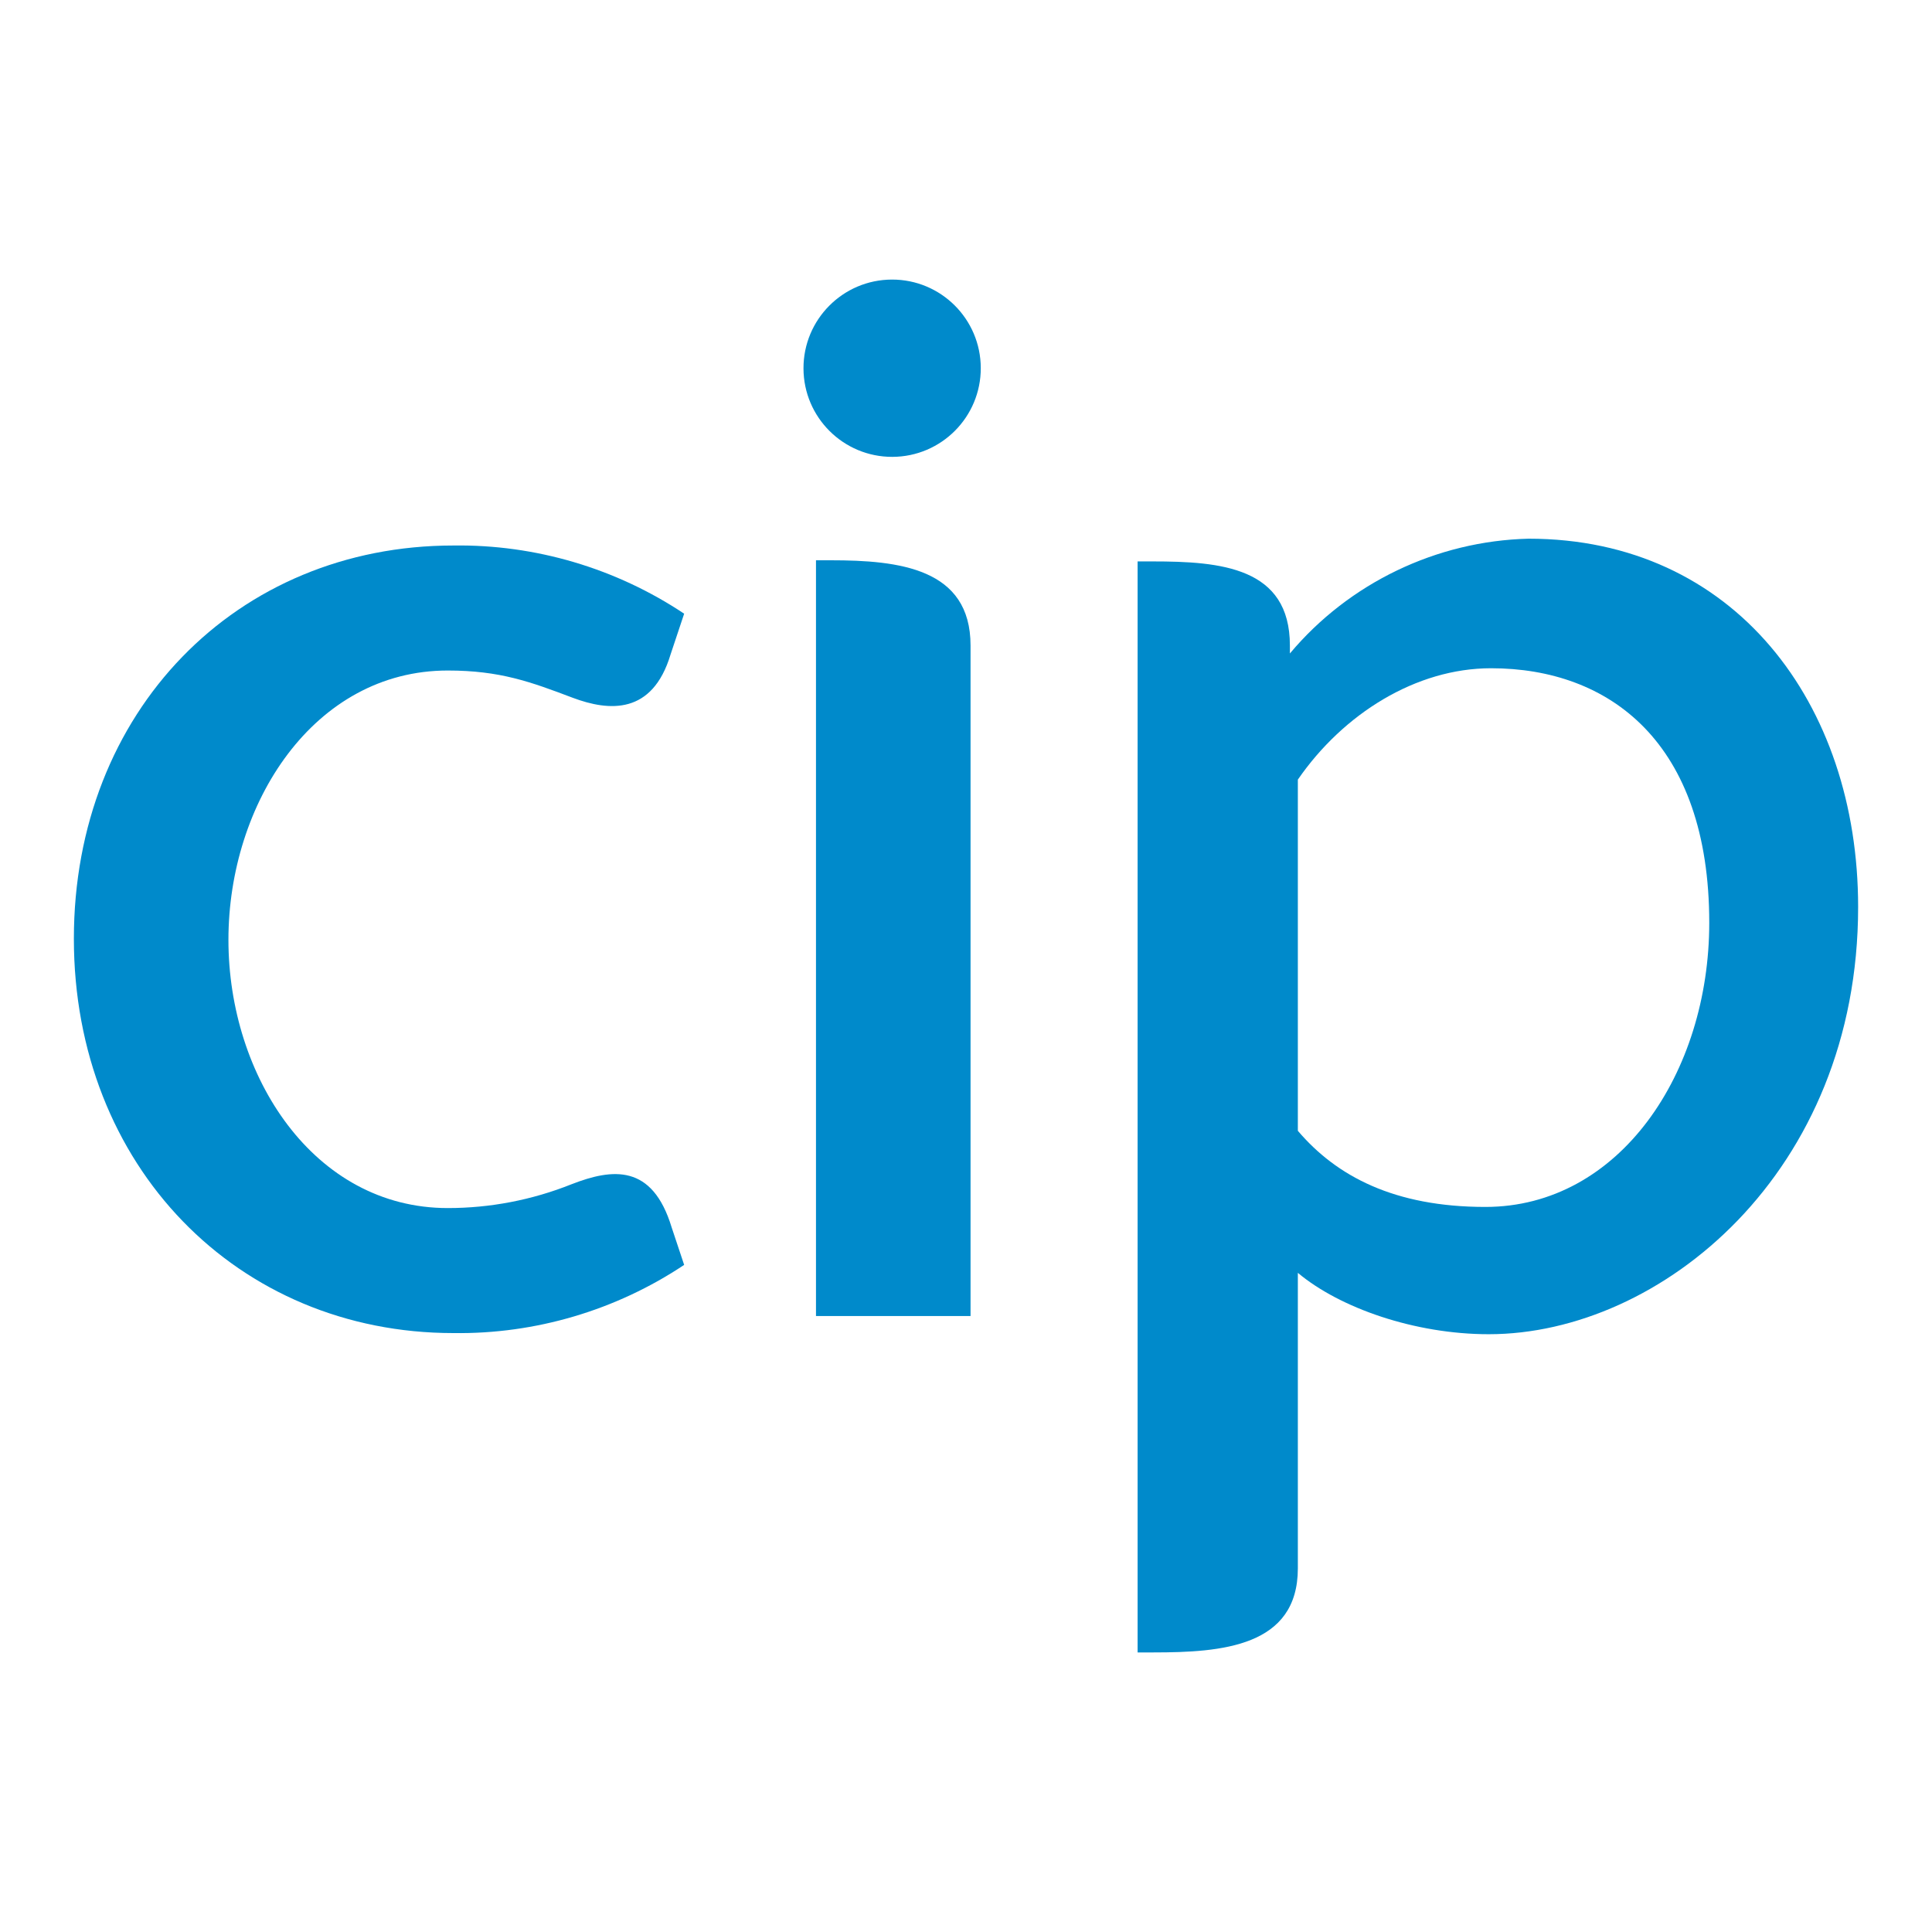
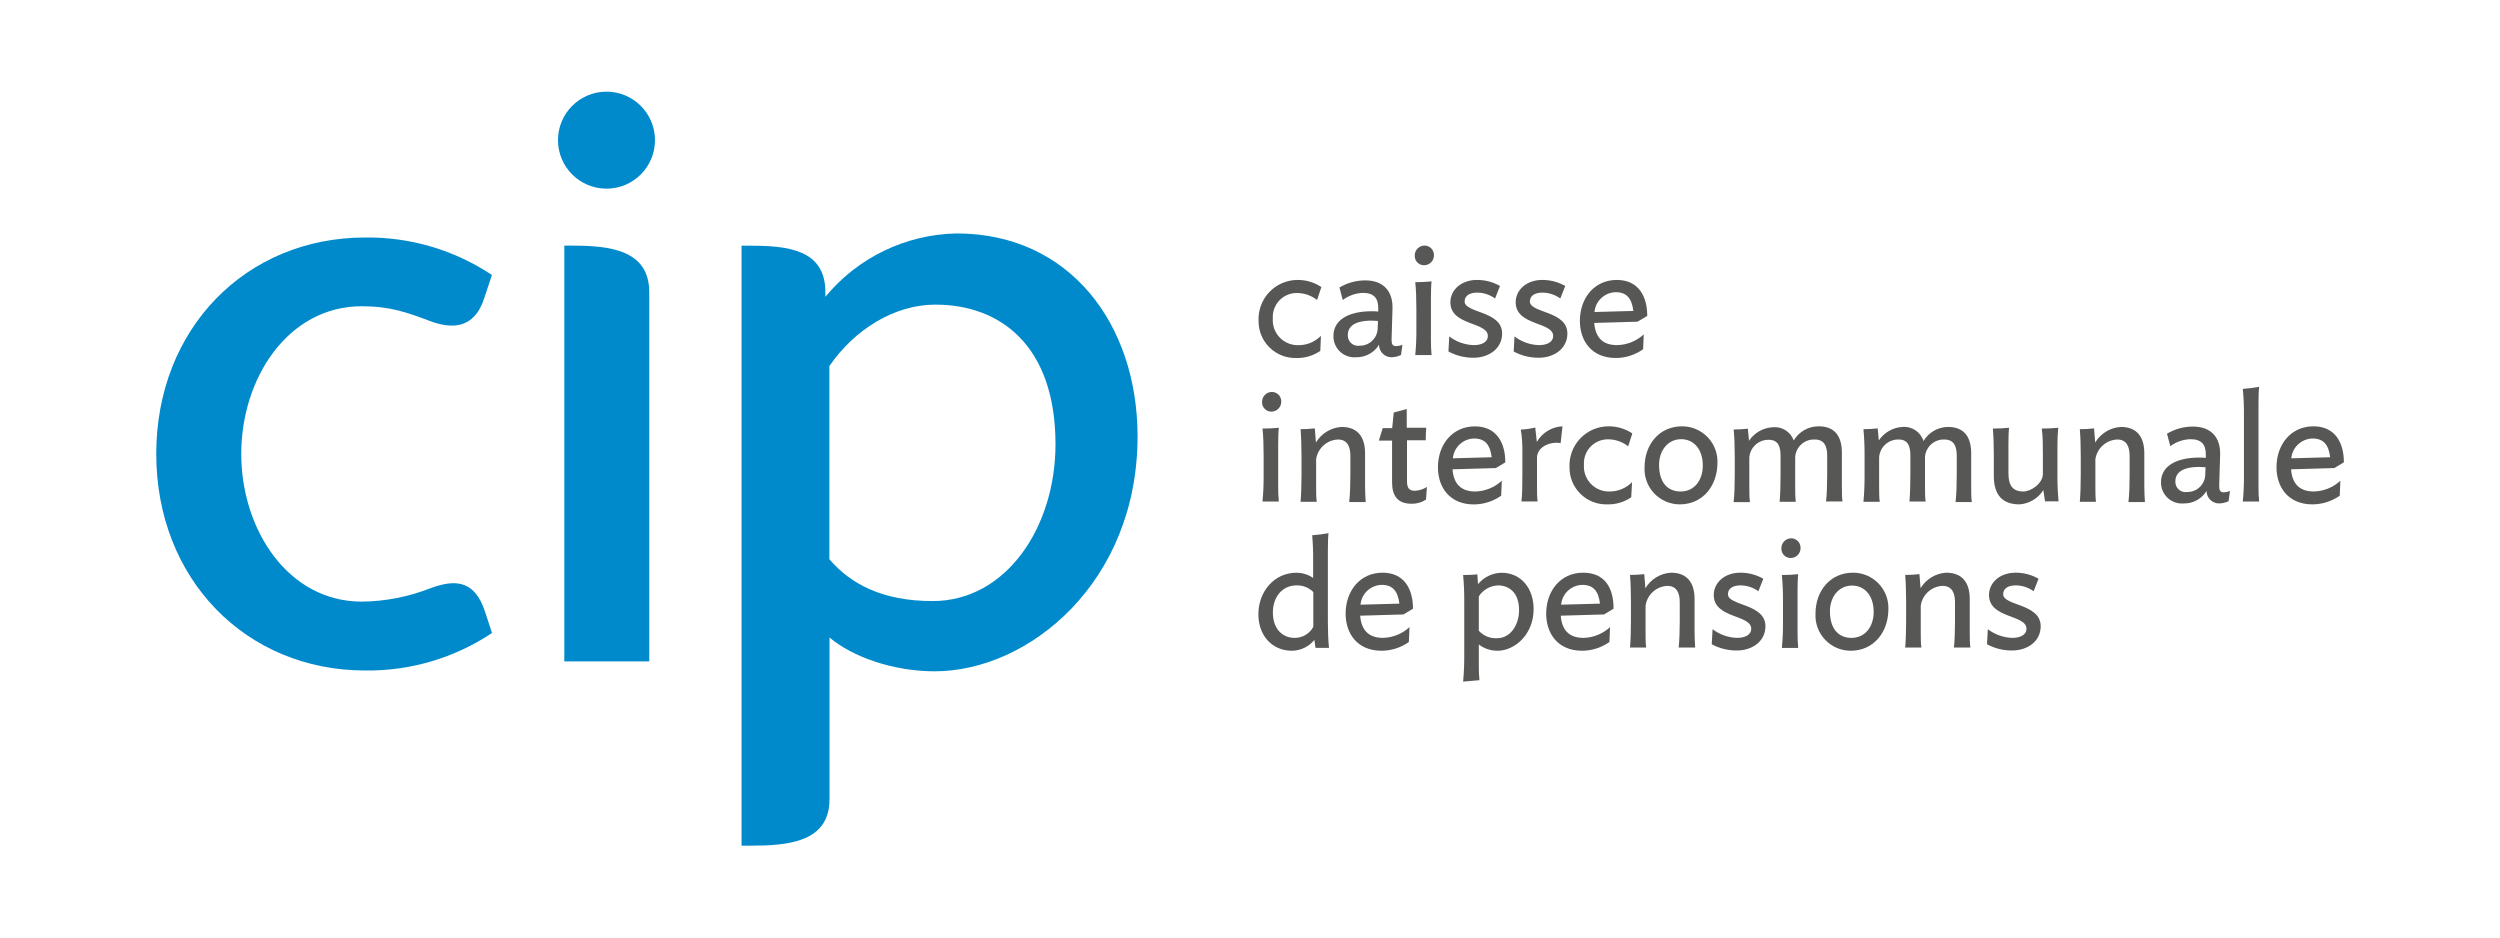
- <svg xmlns="http://www.w3.org/2000/svg" version="1.1" id="Layer_1" x="0px" y="0px" viewBox="0 0 170 170" style="enable-background:new 0 0 170 170;" xml:space="preserve">
-   <style type="text/css">
- 	.st0{fill:#575756;}
- 	.st1{fill:#008ACB;}
- </style>
-   <path class="st0" d="M192.2,58c-0.9-0.7-2.1-1.1-3.3-1.1c-2.1,0-3.8,1.7-3.8,3.8c0,0.1,0,0.1,0,0.2c-0.2,2.2,1.5,4.1,3.7,4.3  c0.1,0,0.2,0,0.3,0c1.4,0,2.7-0.5,3.7-1.5l-0.1,2.4c-1.1,0.8-2.5,1.2-3.9,1.1c-3.2,0.1-5.9-2.5-6-5.7c0-0.1,0-0.1,0-0.2  c-0.2-3.5,2.5-6.4,6-6.5c0.1,0,0.2,0,0.3,0c1.4,0,2.7,0.4,3.8,1.1L192.2,58z" />
-   <path class="st0" d="M194.8,63.7c0-2.4,2.1-3.9,6.2-3.9c0.3,0,0.7,0,1,0v-0.4c0-1.8-0.7-2.6-2.5-2.6c-1.2,0-2.3,0.4-3.2,1.1l-0.5-2  c1.2-0.7,2.7-1.1,4.1-1.1c3,0,4.4,1.8,4.4,4.5l-0.1,5c0,0.7,0.2,1,0.7,1c0.3,0,0.7-0.1,1-0.2l-0.2,1.6c-0.5,0.2-1,0.3-1.5,0.4  c-1.1,0-2-0.9-2-2c-0.8,1.3-2.2,2-3.6,2c-1.8,0.2-3.5-1.2-3.6-3C194.8,64,194.8,63.9,194.8,63.7z M201.9,62.5l0-1.1  c-0.4,0-0.7,0-1,0c-2.8,0-3.8,1-3.8,2.3c0,0.9,0.6,1.7,1.6,1.7c0.1,0,0.3,0,0.4,0C200.6,65.3,201.9,64.1,201.9,62.5  C201.9,62.5,201.9,62.5,201.9,62.5L201.9,62.5z" />
-   <path class="st0" d="M209.4,52.5c-0.8,0-1.5-0.6-1.5-1.5c0,0,0,0,0,0c0-0.9,0.6-1.6,1.5-1.6c0,0,0,0,0.1,0c0.8,0,1.5,0.7,1.5,1.5  C211,51.7,210.3,52.4,209.4,52.5C209.4,52.5,209.4,52.5,209.4,52.5z M207.9,66.8c0.1-1.4,0.2-2.8,0.2-4.2v-3.2c0-1.5,0-3.2-0.2-4.3  c0.9,0,1.9,0,2.6-0.1c-0.1,0.7-0.1,1.8-0.1,2.7v6.6c0,0.8,0,1.6,0.1,2.5L207.9,66.8L207.9,66.8z" />
-   <path class="st0" d="M221.5,55.8l-0.8,2c-0.8-0.6-1.8-0.9-2.9-0.9c-1,0-2,0.4-2,1.4c0,1.9,6,1.5,6,5.1c0,2.4-2.1,3.9-4.6,3.9  c-1.4,0-2.8-0.3-4-1l0.1-2.4c1.1,0.9,2.5,1.3,3.9,1.4c1.3,0,2.2-0.5,2.2-1.5c0-2.3-6-1.6-6-5.4c0-2,1.8-3.6,4.2-3.6  C219.1,54.8,220.4,55.1,221.5,55.8z" />
-   <path class="st0" d="M231.9,55.8l-0.8,2c-0.8-0.6-1.8-0.9-2.9-0.9c-1,0-2,0.4-2,1.4c0,1.9,6,1.5,6,5.1c0,2.4-2.1,3.9-4.6,3.9  c-1.4,0-2.8-0.3-4-1l0.1-2.4c1.1,0.9,2.5,1.4,3.9,1.4c1.3,0,2.3-0.5,2.3-1.5c0-2.3-6-1.6-6-5.4c0-2,1.8-3.6,4.2-3.6  C229.5,54.8,230.8,55.1,231.9,55.8z" />
-   <path class="st0" d="M243.5,61.5l-6.9,0.2c0.2,2.4,1.4,3.5,3.6,3.5c1.6,0,3.1-0.6,4.3-1.7l-0.1,2.4c-1.3,0.9-2.8,1.4-4.4,1.4  c-3.9,0-5.8-2.8-5.8-5.9c0-3.7,2.3-6.5,5.9-6.5c3.5,0,4.9,2.6,4.9,5.8L243.5,61.5z M242.8,59.8c-0.2-2-1.1-3-2.8-3  c-1.8,0-3.2,1.4-3.4,3.2L242.8,59.8z" />
-   <path class="st0" d="M184.9,75.9c-0.8,0-1.5-0.6-1.5-1.5c0,0,0,0,0,0c0-0.9,0.6-1.6,1.5-1.6c0,0,0,0,0.1,0c0.8,0,1.5,0.7,1.5,1.5  C186.5,75.1,185.9,75.8,184.9,75.9C185,75.9,184.9,75.9,184.9,75.9z M183.5,90.3c0.1-1.4,0.2-2.8,0.2-4.2v-3.2c0-1.5,0-3.2-0.2-4.3  c0.9,0,1.9-0.1,2.6-0.1c-0.1,0.7-0.1,1.8-0.1,2.7v6.6c0,0.8,0,1.6,0.1,2.5L183.5,90.3L183.5,90.3z" />
-   <path class="st0" d="M197.4,90.3c0.1-1.1,0.2-2.8,0.2-4.3v-3c0-1.5-0.5-2.6-2-2.6c-1.8,0.1-3.2,1.4-3.5,3.2v4.2c0,0.9,0,2,0.1,2.6  h-2.6c0.1-1.1,0.1-2.8,0.1-4.3v-3c0-1.5-0.1-3.2-0.1-4.3c0.8,0,1.5,0,2.3-0.1l0.2,2.3c0.9-1.5,2.4-2.4,4.1-2.5  c2.5,0,3.8,1.6,3.8,4.2v5.2c0,0.9,0.1,2,0.1,2.6L197.4,90.3L197.4,90.3z" />
-   <path class="st0" d="M209.7,90c-0.7,0.4-1.5,0.7-2.3,0.7c-2.2,0-3.1-1.2-3.1-3.4v-6.7h-2.1l0.6-2h1.5l0.2-2.5l2.1-0.6v3h3.1  c-0.1,0.6-0.1,1.1-0.1,2h-3V87c0,1.2,0.4,1.5,1.3,1.5c0.7,0,1.3-0.2,1.9-0.6L209.7,90z" />
-   <path class="st0" d="M220.8,84.9l-6.9,0.2c0.2,2.4,1.4,3.6,3.6,3.6c1.6,0,3.1-0.7,4.2-1.7l-0.1,2.4c-1.3,0.9-2.8,1.4-4.4,1.4  c-3.9,0-5.8-2.8-5.8-5.9c0-3.7,2.3-6.6,5.9-6.6c3.5,0,4.9,2.6,4.9,5.8L220.8,84.9z M220.2,83.2c-0.2-2-1.1-3-2.8-3  c-1.8,0-3.2,1.4-3.4,3.2L220.2,83.2z" />
-   <path class="st0" d="M231.2,80.9c-1.7-0.3-3.8,0.6-3.8,2.4v4.4c0,0.9,0,2,0.1,2.6h-2.6c0.1-1.1,0.1-2.8,0.1-4.3v-3.5  c0-1.2-0.1-2.4-0.2-3.7c0.8,0,1.6-0.1,2.3-0.3l0.2,2.3c0.9-1.5,2.4-2.4,4.1-2.5L231.2,80.9z" />
-   <path class="st0" d="M242,81.4c-0.9-0.7-2.1-1.1-3.3-1.1c-2.1,0-3.8,1.7-3.8,3.8c0,0.1,0,0.1,0,0.2c-0.2,2.2,1.5,4.1,3.7,4.3  c0.1,0,0.2,0,0.3,0c1.4,0,2.7-0.5,3.7-1.5l-0.1,2.4c-1.1,0.8-2.5,1.2-3.9,1.1c-3.2,0.1-5.9-2.5-6-5.7c0-0.1,0-0.1,0-0.2  c-0.2-3.5,2.5-6.4,6-6.5c0.1,0,0.2,0,0.3,0c1.4,0,2.7,0.4,3.8,1.1L242,81.4z" />
-   <path class="st0" d="M250.3,90.7c-3.1,0-5.6-2.5-5.6-5.6c0-0.1,0-0.2,0-0.3c0-3.7,2.4-6.6,6-6.6c3.1,0,5.7,2.5,5.7,5.6  c0,0.1,0,0.2,0,0.3C256.2,87.8,253.9,90.7,250.3,90.7z M250.5,80.3c-2.2,0-3.5,1.8-3.5,4.1c0,2.8,1.4,4.3,3.5,4.3  c2.2,0,3.5-1.8,3.5-4.2C253.9,81.8,252.4,80.3,250.5,80.3z" />
-   <path class="st0" d="M273.7,90.3c0.1-1.1,0.2-2.8,0.2-4.3v-3c0-1.5-0.4-2.6-2-2.6c-1.6-0.1-3,1.2-3.1,2.8v4.5c0,0.9,0,2,0.1,2.6  h-2.6c0.1-1.1,0.1-2.8,0.1-4.3v-3c0-1.5-0.3-2.6-1.9-2.6c-1.6,0-3,1.2-3.1,2.8v4.5c0,0.9,0,2,0.1,2.6h-2.6c0.1-1.1,0.2-2.8,0.2-4.3  v-3c0-1.5,0-3.2-0.2-4.3c0.8,0,1.5,0,2.3-0.1l0.2,1.9c0.9-1.3,2.3-2.1,3.8-2.2c1.5-0.2,2.9,0.7,3.4,2.1c0.8-1.4,2.4-2.3,4-2.3  c2.5,0,3.7,1.6,3.7,4.2v5.2c0,0.9,0,2,0.1,2.6L273.7,90.3L273.7,90.3z" />
-   <path class="st0" d="M294.4,90.3c0.1-1.1,0.2-2.8,0.2-4.3v-3c0-1.5-0.4-2.6-2-2.6c-1.6,0-3,1.2-3.1,2.8v4.5c0,0.9,0,2,0.1,2.6H287  c0.1-1.1,0.1-2.8,0.1-4.3v-3c0-1.5-0.3-2.6-1.9-2.6c-1.6,0-3,1.2-3.1,2.8v4.5c0,0.9,0,2,0.1,2.6h-2.6c0.1-1.4,0.2-2.9,0.2-4.3v-3  c0-1.4,0-2.9-0.2-4.3c0.8,0,1.5,0,2.3-0.1l0.2,1.9c0.9-1.3,2.3-2.1,3.8-2.2c1.5-0.1,2.9,0.8,3.4,2.3c0.8-1.4,2.3-2.2,3.9-2.3  c2.5,0,3.7,1.6,3.7,4.2v5.2c0,0.9,0,2,0.1,2.6L294.4,90.3L294.4,90.3z" />
-   <path class="st0" d="M308.7,90.3l-0.3-1.8c-0.8,1.3-2.2,2.2-3.8,2.3c-2.7,0-4.1-1.4-4.1-4.5v-3.3c0-1.5,0-3.2-0.1-4.3  c0.9,0,1.8-0.1,2.6-0.1c-0.1,0.7-0.1,1.8-0.1,2.7v4.5c0,1.9,0.6,2.9,2.4,2.9c1.2,0,3.1-1.3,3.1-2.8v-2.9c0-1.5,0-3.2-0.2-4.3  c0.9,0,1.9-0.1,2.6-0.1c-0.1,0.7-0.1,1.8-0.1,2.7V86c0,1.4,0,2.8,0.2,4.2L308.7,90.3L308.7,90.3z" />
-   <path class="st0" d="M322.1,90.3c0.1-1.1,0.2-2.8,0.2-4.3v-3c0-1.5-0.5-2.6-2-2.6c-1.8,0.1-3.2,1.4-3.5,3.2v4.2c0,0.9,0,2,0.1,2.6  h-2.6c0.1-1.1,0.1-2.8,0.1-4.3v-3c0-1.5,0-3.2-0.1-4.3c0.8,0,1.5,0,2.3-0.1l0.2,2.3c0.9-1.5,2.4-2.4,4.1-2.5c2.5,0,3.8,1.6,3.8,4.2  v5.2c0,0.9,0,2,0.1,2.6L322.1,90.3L322.1,90.3z" />
-   <path class="st0" d="M327.3,87.2c0-2.4,2.1-3.9,6.2-3.9c0.3,0,0.7,0,1,0.1v-0.4c0-1.8-0.7-2.6-2.5-2.6c-1.2,0-2.3,0.4-3.2,1.1  l-0.5-2c1.3-0.7,2.7-1.1,4.1-1.1c3,0,4.4,1.8,4.4,4.5l-0.1,5c0,0.7,0.2,1,0.7,1c0.3,0,0.7-0.1,1-0.2l-0.2,1.6  c-0.5,0.2-1,0.3-1.5,0.3c-1.1,0-2-0.9-2-2c-0.8,1.3-2.2,2-3.6,2c-1.8,0.2-3.5-1.2-3.6-3C327.3,87.4,327.3,87.3,327.3,87.2z   M334.3,85.9l0-1.1c-0.4,0-0.7-0.1-1-0.1c-2.8,0-3.8,1-3.8,2.3c0,0.9,0.6,1.7,1.6,1.7c0.1,0,0.3,0,0.4,0  C333,88.7,334.3,87.5,334.3,85.9z" />
-   <path class="st0" d="M340.3,90.3c0.1-1.4,0.2-2.8,0.2-4.2v-9.7c0-1.4,0-2.8-0.2-4.2c0.9-0.1,1.7-0.2,2.6-0.3  c-0.1,0.7-0.1,1.9-0.1,2.8v13.1c0,0.8,0,1.6,0.1,2.5H340.3z" />
-   <path class="st0" d="M355,84.9l-6.9,0.2c0.2,2.4,1.4,3.6,3.6,3.6c1.6,0,3.1-0.7,4.2-1.7l-0.1,2.4c-1.3,0.9-2.8,1.4-4.4,1.4  c-3.9,0-5.8-2.8-5.8-5.9c0-3.7,2.3-6.6,5.9-6.6c3.5,0,4.9,2.6,4.9,5.8L355,84.9z M354.3,83.2c-0.2-2-1.1-3-2.8-3  c-1.8,0-3.2,1.4-3.4,3.2L354.3,83.2z" />
-   <path class="st0" d="M191.6,102.5v-2.6c0-1.4,0-2.8-0.1-4.2c0.9-0.1,1.7-0.2,2.6-0.3c-0.1,0.7-0.1,1.9-0.1,2.8v11.4  c0,1.5,0,3,0.2,4.2H192l-0.2-1.3c-0.9,1.1-2.2,1.7-3.6,1.7c-3.3,0-5.4-2.6-5.4-5.8c0-3.7,2.6-6.7,6.1-6.7  C189.9,101.6,190.8,101.9,191.6,102.5z M185.2,108c0,2.7,1.6,4.1,3.5,4.1c1.3,0,2.4-0.7,3-1.8v-5.6c-0.7-0.7-1.7-1.1-2.7-1.1  C186.5,103.7,185.2,105.7,185.2,108z" />
-   <path class="st0" d="M206.1,108.3l-6.9,0.2c0.2,2.4,1.4,3.6,3.6,3.6c1.6,0,3.1-0.7,4.2-1.7l-0.1,2.4c-1.3,0.9-2.8,1.4-4.4,1.4  c-3.9,0-5.8-2.8-5.8-5.9c0-3.7,2.3-6.6,5.9-6.6c3.4,0,4.9,2.6,4.9,5.8L206.1,108.3z M205.4,106.6c-0.2-2-1.1-3-2.8-3  c-1.8,0-3.2,1.4-3.4,3.2L205.4,106.6z" />
-   <path class="st0" d="M221.1,114.1c-1.1,0-2.1-0.3-3-1v3.3c0,0.8,0,1.6,0.1,2.4l-2.6,0.2c0.1-1.4,0.2-2.9,0.2-4.3v-8.5  c0-1.4,0-2.9-0.2-4.3c0.8,0,1.5,0,2.3-0.1l0.1,1.6c0.9-1.1,2.3-1.8,3.8-1.8c3.2,0,5.1,2.6,5.1,5.8  C226.9,111.6,223.8,114.1,221.1,114.1z M221.1,103.7c-1.2,0.1-2.3,0.7-3,1.8v5.5c0.7,0.8,1.8,1.3,2.9,1.2c2.1,0,3.5-2.1,3.5-4.5  C224.6,104.8,223,103.7,221.1,103.7L221.1,103.7z" />
-   <path class="st0" d="M238.1,108.3l-6.9,0.2c0.2,2.4,1.4,3.6,3.6,3.6c1.6,0,3.1-0.7,4.2-1.7l-0.1,2.4c-1.3,0.9-2.8,1.4-4.4,1.4  c-3.9,0-5.8-2.8-5.8-5.9c0-3.7,2.3-6.6,5.9-6.6s4.9,2.6,4.9,5.8L238.1,108.3z M237.5,106.6c-0.2-2-1.1-3-2.8-3  c-1.8,0-3.2,1.4-3.4,3.2L237.5,106.6z" />
-   <path class="st0" d="M250.1,113.7c0.1-1.1,0.2-2.8,0.2-4.3v-3c0-1.5-0.5-2.6-2-2.6c-1.8,0.1-3.2,1.4-3.5,3.2v4.1c0,0.9,0,2,0.1,2.6  h-2.6c0.1-1.1,0.1-2.8,0.1-4.3v-3c0-1.5,0-3.2-0.1-4.3c0.8,0,1.5,0,2.3-0.1l0.2,2.3c0.9-1.5,2.4-2.4,4.1-2.5c2.5,0,3.8,1.6,3.8,4.2  v5.2c0,0.9,0,2,0.1,2.6L250.1,113.7L250.1,113.7z" />
-   <path class="st0" d="M263.6,102.6l-0.8,2c-0.8-0.6-1.8-0.9-2.9-0.9c-1,0-2,0.4-2,1.4c0,1.9,6,1.5,6,5.1c0,2.4-2.1,3.9-4.6,3.9  c-1.4,0-2.8-0.3-4-1l0.1-2.4c1.1,0.9,2.5,1.4,3.9,1.4c1.3,0,2.3-0.5,2.3-1.4c0-2.3-6-1.6-6-5.4c0-2,1.8-3.6,4.2-3.6  C261.2,101.6,262.5,102,263.6,102.6z" />
-   <path class="st0" d="M268,99.3c-0.8,0-1.5-0.6-1.5-1.5c0,0,0,0,0,0c0-0.9,0.6-1.6,1.5-1.6c0,0,0,0,0.1,0c0.8,0,1.5,0.7,1.5,1.5  C269.6,98.5,268.9,99.3,268,99.3C268.1,99.3,268,99.3,268,99.3z M266.6,113.7c0.1-1.4,0.2-2.8,0.2-4.2v-3.2c0-1.4,0-2.9-0.2-4.3  c0.9,0,1.9-0.1,2.6-0.1c-0.1,0.7-0.1,1.8-0.1,2.7v6.6c0,0.8,0,1.6,0.1,2.5L266.6,113.7L266.6,113.7z" />
-   <path class="st0" d="M277.6,114.1c-3.1,0-5.6-2.5-5.6-5.6c0-0.1,0-0.2,0-0.3c0-3.7,2.4-6.6,6-6.6c3.1,0,5.7,2.5,5.7,5.6  c0,0.1,0,0.2,0,0.3C283.6,111.2,281.2,114.1,277.6,114.1z M277.8,103.7c-2.2,0-3.5,1.8-3.5,4.1c0,2.8,1.4,4.3,3.5,4.3  c2.2,0,3.5-1.8,3.5-4.2C281.3,105.2,279.8,103.7,277.8,103.7L277.8,103.7z" />
-   <path class="st0" d="M294.1,113.7c0.1-1.1,0.2-2.8,0.2-4.3v-3c0-1.5-0.5-2.6-2-2.6c-1.8,0.1-3.2,1.4-3.5,3.2v4.1c0,0.9,0,2,0.1,2.6  h-2.6c0.1-1.1,0.1-2.8,0.1-4.3v-3c0-1.5,0-3.2-0.1-4.3c0.8,0,1.5,0,2.3-0.1l0.2,2.3c0.9-1.5,2.4-2.4,4.1-2.5c2.5,0,3.8,1.6,3.8,4.2  v5.2c0,0.9,0,2,0.1,2.6L294.1,113.7L294.1,113.7z" />
-   <path class="st0" d="M307.7,102.6l-0.8,2c-0.8-0.6-1.8-0.9-2.9-0.9c-1,0-2,0.4-2,1.4c0,1.9,6,1.5,6,5.1c0,2.4-2.1,3.9-4.6,3.9  c-1.4,0-2.8-0.3-4-1l0.1-2.4c1.1,0.9,2.5,1.3,3.9,1.4c1.3,0,2.3-0.5,2.3-1.4c0-2.3-6-1.6-6-5.4c0-2,1.8-3.6,4.2-3.6  C305.3,101.6,306.5,102,307.7,102.6z" />
-   <g>
-     <path class="st1" d="M73.1,49.3h-1.3v66.5h13.6V56.8C85.4,50,79.1,49.3,73.1,49.3z" />
-     <ellipse transform="matrix(1 -2.617982e-03 2.617982e-03 1 -8.465833e-02 0.2057)" class="st1" cx="78.5" cy="32.4" rx="7.8" ry="7.8" />
-     <path class="st1" d="M134.5,47.4c-8.1,0.2-15.8,3.9-21,10.1v-0.7c0-6.9-6.1-7.4-12.1-7.4h-1.3v96h1.4c6,0,12.7-0.5,12.7-7.4v-7.1   l0,0V112c3.7,3.1,10.3,5.4,16.8,5.4c15.1,0,32.5-14.2,32.5-37.6C163.5,61.9,152.6,47.4,134.5,47.4z M130.7,106.2   c-8,0-13.1-2.7-16.5-6.7V68.6c4-5.8,10.4-9.8,17-9.8c10.4,0,19.2,6.5,19.2,22.4C150.4,94.4,142.5,106.2,130.7,106.2z" />
-     <path class="st1" d="M50.3,104.2c-3.5,1.4-7.2,2.1-10.9,2.1c-11.8,0-19.3-11.6-19.3-23.6S27.6,59,39.4,59c4.6,0,7.3,1,11,2.4   c3.2,1.2,7,1.5,8.6-3.8l1.2-3.6c-6-4-13.1-6.1-20.3-6C20.8,48,6.5,62.6,6.5,82.6s14.4,34.7,33.4,34.7c7.2,0.1,14.3-2,20.3-6   l-1.1-3.3C57.4,102.4,53.9,102.8,50.3,104.2z" />
-   </g>
+ <svg xmlns="http://www.w3.org/2000/svg" viewBox="0 0 400 150">
+   <defs>
+     <style>.a{fill:#008acb;}.b{fill:#575756;}</style>
+   </defs>
+   <path class="a" d="M91.57,39.3H90.29v66.52h13.59V46.74C103.87,40,97.61,39.3,91.57,39.3Z" />
+   <path class="b" d="M210.73,48a5.22,5.22,0,0,0-3.27-1.12,3.83,3.83,0,0,0-3.81,4.06,4,4,0,0,0,4,4.29,5,5,0,0,0,3.7-1.5l-0.1,2.41a6.47,6.47,0,0,1-3.88,1.14,5.87,5.87,0,0,1-6-5.94,6.26,6.26,0,0,1,6.22-6.55,6.76,6.76,0,0,1,3.83,1.14Z" />
+   <path class="b" d="M213.35,53.73c0-2.36,2.11-3.93,6.17-3.93,0.33,0,.66,0,1,0.05l0-.38c0.05-1.75-.69-2.61-2.46-2.61A5.73,5.73,0,0,0,214.84,48l-0.53-2a8.11,8.11,0,0,1,4.13-1.14c3,0,4.44,1.83,4.36,4.52l-0.15,5c0,0.71.18,1,.74,1a3.26,3.26,0,0,0,1-.2l-0.23,1.62a3.82,3.82,0,0,1-1.52.36,2,2,0,0,1-2-2,4.16,4.16,0,0,1-3.65,2A3.35,3.35,0,0,1,213.35,53.73Zm7.08-1.24,0.05-1.14c-0.35,0-.69-0.05-1-0.05-2.84,0-3.83,1-3.83,2.31a1.64,1.64,0,0,0,1.93,1.7A2.84,2.84,0,0,0,220.43,52.48Z" />
+   <path class="b" d="M227.86,42.44a1.48,1.48,0,0,1-1.5-1.5,1.58,1.58,0,0,1,1.57-1.65,1.5,1.5,0,0,1,1.5,1.5A1.58,1.58,0,0,1,227.86,42.44Zm-1.42,14.38a39.89,39.89,0,0,0,.18-4.16v-3.2c0-1.47-.05-3.22-0.18-4.31,0.91,0,1.85-.05,2.61-0.13-0.08.66-.1,1.83-0.1,2.71v6.62a23.54,23.54,0,0,0,.1,2.46h-2.61Z" />
+   <path class="b" d="M240,45.76l-0.79,2a4.91,4.91,0,0,0-2.87-.94c-1,0-2,.36-2,1.42,0,1.88,6,1.47,6,5.12,0,2.41-2.11,3.88-4.59,3.88a8.33,8.33,0,0,1-4-1l0.13-2.41a6.8,6.8,0,0,0,3.93,1.39c1.29,0,2.25-.51,2.25-1.45,0-2.31-6-1.62-6-5.4,0-2,1.75-3.58,4.24-3.58A7.29,7.29,0,0,1,240,45.76Z" />
+   <path class="b" d="M250.44,45.76l-0.79,2a4.91,4.91,0,0,0-2.87-.94c-1,0-2,.36-2,1.42,0,1.88,6,1.47,6,5.12,0,2.41-2.1,3.88-4.59,3.88a8.32,8.32,0,0,1-4-1l0.13-2.41a6.79,6.79,0,0,0,3.93,1.39c1.29,0,2.26-.51,2.26-1.45,0-2.31-6-1.62-6-5.4,0-2,1.75-3.58,4.24-3.58A7.28,7.28,0,0,1,250.44,45.76Z" />
+   <path class="b" d="M262,51.47l-6.92.2c0.18,2.36,1.39,3.55,3.65,3.55A6.49,6.49,0,0,0,263,53.5l-0.1,2.38a7.62,7.62,0,0,1-4.36,1.4c-3.91,0-5.76-2.77-5.76-5.94,0-3.65,2.31-6.55,5.91-6.55,3.45,0,4.87,2.59,4.87,5.76Zm-0.66-1.72c-0.25-2-1.07-3-2.82-3a3.48,3.48,0,0,0-3.4,3.17Z" />
+   <path class="b" d="M203.43,65.86a1.48,1.48,0,0,1-1.5-1.5,1.58,1.58,0,0,1,1.57-1.65,1.5,1.5,0,0,1,1.5,1.5A1.58,1.58,0,0,1,203.43,65.86ZM202,80.24a39.94,39.94,0,0,0,.18-4.16v-3.2c0-1.47-.05-3.22-0.18-4.31,0.91,0,1.85-.05,2.61-0.13-0.08.66-.1,1.83-0.1,2.72v6.62a23.56,23.56,0,0,0,.1,2.46H202Z" />
+   <path class="b" d="M215.88,80.24c0.13-1.09.18-2.84,0.18-4.31v-3c0-1.47-.48-2.61-2-2.61a3.69,3.69,0,0,0-3.48,3.17v4.19c0,0.89,0,2,.1,2.61h-2.59c0.1-1.09.15-2.84,0.15-4.31v-3c0-1.47-.05-3.22-0.15-4.31a20.83,20.83,0,0,0,2.28-.13l0.18,2.26a5.14,5.14,0,0,1,4.11-2.49c2.54,0,3.75,1.57,3.75,4.21v5.2c0,0.89.05,2,.1,2.61h-2.61Z" />
+   <path class="b" d="M228.16,79.94a4.11,4.11,0,0,1-2.31.66c-2.21,0-3.12-1.24-3.12-3.45V70.5h-2.11l0.61-2h1.52L223,66l2.08-.56v3h3.12c-0.05.56-.08,1.12-0.08,2h-3V77c0,1.19.43,1.52,1.29,1.52a3.83,3.83,0,0,0,1.9-.61Z" />
+   <path class="b" d="M239.33,74.89l-6.93.2c0.18,2.36,1.39,3.55,3.65,3.55a6.5,6.5,0,0,0,4.24-1.72l-0.1,2.39a7.65,7.65,0,0,1-4.36,1.4c-3.91,0-5.76-2.77-5.76-5.94,0-3.65,2.31-6.55,5.91-6.55,3.45,0,4.87,2.59,4.87,5.76Zm-0.66-1.73c-0.25-2-1.06-3-2.81-3a3.48,3.48,0,0,0-3.4,3.17Z" />
+   <path class="b" d="M249.7,70.9c-1.67-.3-3.78.58-3.78,2.36v4.36c0,0.89,0,2,.1,2.61h-2.59c0.13-1.09.15-2.84,0.15-4.31V72.38a21.26,21.26,0,0,0-.25-3.65,11.29,11.29,0,0,0,2.31-.33l0.25,2.31A5,5,0,0,1,250,68.21Z" />
+   <path class="b" d="M260.51,71.41a5.22,5.22,0,0,0-3.27-1.12,3.83,3.83,0,0,0-3.81,4.06,4,4,0,0,0,4,4.29,5,5,0,0,0,3.7-1.5L261,79.56a6.46,6.46,0,0,1-3.88,1.14,5.87,5.87,0,0,1-6-5.94,6.26,6.26,0,0,1,6.22-6.55,6.75,6.75,0,0,1,3.83,1.14Z" />
+   <path class="b" d="M268.76,80.7a5.64,5.64,0,0,1-5.63-5.94c0-3.65,2.36-6.55,6-6.55a5.65,5.65,0,0,1,5.66,5.94C274.75,77.8,272.39,80.7,268.76,80.7ZM269,70.27c-2.16,0-3.55,1.83-3.55,4.11,0,2.82,1.37,4.26,3.45,4.26,2.23,0,3.55-1.85,3.55-4.16C272.44,71.77,270.91,70.27,269,70.27Z" />
+   <path class="b" d="M292.17,80.24c0.13-1.09.18-2.84,0.18-4.31v-3c0-1.47-.41-2.61-2-2.61a3,3,0,0,0-3.12,2.84v4.52c0,0.89,0,2,.1,2.61h-2.59c0.1-1.09.15-2.84,0.15-4.31v-3c0-1.47-.33-2.61-1.88-2.61a3.05,3.05,0,0,0-3.12,2.84v4.52c0,0.89,0,2,.1,2.61h-2.61c0.13-1.09.18-2.84,0.18-4.31v-3c0-1.47-.05-3.22-0.18-4.31a20.5,20.5,0,0,0,2.28-.13l0.18,1.93a4.87,4.87,0,0,1,3.78-2.16A3.23,3.23,0,0,1,287,70.47,4.61,4.61,0,0,1,291,68.21c2.54,0,3.7,1.57,3.7,4.21v5.2c0,0.89,0,2,.1,2.61h-2.61Z" />
+   <path class="b" d="M312.9,80.24c0.13-1.09.18-2.84,0.18-4.31v-3c0-1.47-.4-2.61-2-2.61A3,3,0,0,0,308,73.11v4.52c0,0.89,0,2,.1,2.61h-2.59c0.1-1.09.15-2.84,0.15-4.31v-3c0-1.47-.33-2.61-1.88-2.61a3.06,3.06,0,0,0-3.12,2.84v4.52c0,0.89,0,2,.1,2.61h-2.61a43.15,43.15,0,0,0,.18-4.31v-3a43.11,43.11,0,0,0-.18-4.31,20.49,20.49,0,0,0,2.28-.13l0.18,1.93a4.87,4.87,0,0,1,3.78-2.16,3.23,3.23,0,0,1,3.37,2.26,4.61,4.61,0,0,1,3.93-2.26c2.54,0,3.7,1.57,3.7,4.21v5.2c0,0.89,0,2,.1,2.61H312.9Z" />
+   <path class="b" d="M327.21,80.24l-0.28-1.83a4.89,4.89,0,0,1-3.81,2.29c-2.67,0-4.11-1.45-4.11-4.54V72.88c0-1.47-.05-3.22-0.15-4.31,0.91,0,1.83-.05,2.59-0.13-0.08.66-.1,1.83-0.1,2.72V75.7c0,1.9.61,2.94,2.39,2.94,1.22,0,3.12-1.29,3.12-2.82V72.88c0-1.47,0-3.22-.18-4.31,0.91,0,1.88-.05,2.64-0.13-0.08.66-.13,1.83-0.13,2.72V76a42,42,0,0,0,.18,4.21h-2.16Z" />
+   <path class="b" d="M340.56,80.24c0.13-1.09.18-2.84,0.18-4.31v-3c0-1.47-.48-2.61-2-2.61a3.7,3.7,0,0,0-3.48,3.17v4.19c0,0.89,0,2,.1,2.61h-2.59c0.1-1.09.15-2.84,0.15-4.31v-3c0-1.47-.05-3.22-0.15-4.31a20.86,20.86,0,0,0,2.28-.13l0.18,2.26a5.15,5.15,0,0,1,4.11-2.49c2.54,0,3.75,1.57,3.75,4.21v5.2c0,0.89.05,2,.1,2.61h-2.61Z" />
+   <path class="b" d="M345.76,77.14c0-2.36,2.1-3.93,6.17-3.93,0.33,0,.66,0,1,0.05l0-.38c0.05-1.75-.69-2.61-2.46-2.61a5.73,5.73,0,0,0-3.22,1.12l-0.53-2a8.1,8.1,0,0,1,4.14-1.14c3,0,4.44,1.83,4.36,4.52l-0.15,5c0,0.71.18,1,.73,1a3.23,3.23,0,0,0,1-.2l-0.23,1.63a3.84,3.84,0,0,1-1.52.35,2,2,0,0,1-2-2,4.16,4.16,0,0,1-3.65,2A3.35,3.35,0,0,1,345.76,77.14Zm7.08-1.24,0.05-1.14c-0.36,0-.69-0.05-1-0.05-2.84,0-3.83,1-3.83,2.31a1.64,1.64,0,0,0,1.93,1.7A2.84,2.84,0,0,0,352.84,75.9Z" />
+   <path class="b" d="M358.85,80.24a39.65,39.65,0,0,0,.18-4.16V66.41a40.47,40.47,0,0,0-.18-4.19,24.41,24.41,0,0,0,2.61-.33c-0.08.66-.1,1.9-0.1,2.77V77.78a23.29,23.29,0,0,0,.1,2.46h-2.61Z" />
+   <path class="b" d="M373.49,74.89l-6.92.2c0.18,2.36,1.39,3.55,3.65,3.55a6.49,6.49,0,0,0,4.24-1.72l-0.1,2.39A7.64,7.64,0,0,1,370,80.7c-3.91,0-5.76-2.77-5.76-5.94,0-3.65,2.31-6.55,5.91-6.55,3.45,0,4.87,2.59,4.87,5.76Zm-0.66-1.73c-0.25-2-1.07-3-2.82-3a3.48,3.48,0,0,0-3.4,3.17Z" />
+   <path class="b" d="M210.1,92.47l0-2.64a41.5,41.5,0,0,0-.15-4.19,24.32,24.32,0,0,0,2.61-.33c-0.08.66-.1,1.9-0.1,2.77V99.45c0,1.47.05,3,.18,4.21h-2.16l-0.18-1.27a4.72,4.72,0,0,1-3.58,1.73c-3.3,0-5.38-2.56-5.38-5.81,0-3.73,2.59-6.67,6.06-6.67A4.66,4.66,0,0,1,210.1,92.47ZM203.66,98c0,2.72,1.62,4.06,3.47,4.06a3.34,3.34,0,0,0,3-1.77V94.73a3.62,3.62,0,0,0-2.66-1.07C205.05,93.66,203.66,95.64,203.66,98Z" />
+   <path class="b" d="M224.56,98.31l-6.93.2c0.18,2.36,1.4,3.55,3.65,3.55a6.49,6.49,0,0,0,4.24-1.72l-0.1,2.38a7.63,7.63,0,0,1-4.36,1.4c-3.91,0-5.76-2.77-5.76-5.94,0-3.65,2.31-6.55,5.91-6.55,3.45,0,4.87,2.59,4.87,5.76Zm-0.66-1.73c-0.25-2-1.06-3-2.82-3a3.48,3.48,0,0,0-3.4,3.17Z" />
+   <path class="b" d="M239.61,104.12a4.91,4.91,0,0,1-3-1v3.35a21.73,21.73,0,0,0,.1,2.36l-2.61.23a42.64,42.64,0,0,0,.18-4.29V96.3A43.14,43.14,0,0,0,234.1,92a20.78,20.78,0,0,0,2.28-.1l0.1,1.57a5,5,0,0,1,3.75-1.83c3.22,0,5.15,2.59,5.15,5.79C245.39,101.58,242.29,104.12,239.61,104.12Zm0-10.45a3.81,3.81,0,0,0-3,1.75v5.5a3.63,3.63,0,0,0,2.94,1.19c2.11,0,3.5-2.11,3.5-4.47C243.06,94.83,241.48,93.66,239.63,93.66Z" />
+   <path class="b" d="M256.65,98.31l-6.93.2c0.18,2.36,1.39,3.55,3.65,3.55a6.49,6.49,0,0,0,4.24-1.72l-0.1,2.38a7.63,7.63,0,0,1-4.36,1.4c-3.91,0-5.76-2.77-5.76-5.94,0-3.65,2.31-6.55,5.91-6.55s4.87,2.59,4.87,5.76ZM256,96.58c-0.25-2-1.06-3-2.82-3a3.48,3.48,0,0,0-3.4,3.17Z" />
+   <path class="b" d="M268.58,103.66c0.13-1.09.18-2.84,0.18-4.31v-3c0-1.47-.48-2.61-2-2.61a3.69,3.69,0,0,0-3.47,3.17V101c0,0.89,0,2,.1,2.61h-2.59c0.1-1.09.15-2.84,0.15-4.31v-3c0-1.47-.05-3.22-0.15-4.31a20.71,20.71,0,0,0,2.28-.13l0.18,2.26a5.14,5.14,0,0,1,4.11-2.49c2.54,0,3.76,1.57,3.76,4.21V101c0,0.89.05,2,.1,2.61h-2.61Z" />
+   <path class="b" d="M282.13,92.6l-0.79,2a4.9,4.9,0,0,0-2.87-.94c-1,0-2,.36-2,1.42,0,1.87,6,1.47,6,5.12,0,2.41-2.11,3.88-4.59,3.88a8.32,8.32,0,0,1-4-1l0.13-2.41a6.79,6.79,0,0,0,3.93,1.39c1.29,0,2.26-.51,2.26-1.45,0-2.31-6-1.62-6-5.4,0-2,1.75-3.58,4.24-3.58A7.26,7.26,0,0,1,282.13,92.6Z" />
+   <path class="b" d="M286.52,89.28a1.48,1.48,0,0,1-1.5-1.5,1.58,1.58,0,0,1,1.57-1.65,1.5,1.5,0,0,1,1.5,1.5A1.58,1.58,0,0,1,286.52,89.28Zm-1.42,14.38a39.65,39.65,0,0,0,.18-4.16V96.3A43.1,43.1,0,0,0,285.1,92c0.91,0,1.85-.05,2.61-0.13-0.08.66-.1,1.83-0.1,2.72v6.62a23.52,23.52,0,0,0,.1,2.46H285.1Z" />
+   <path class="b" d="M296.11,104.12a5.64,5.64,0,0,1-5.63-5.94c0-3.65,2.36-6.55,6-6.55a5.65,5.65,0,0,1,5.66,5.94C302.09,101.23,299.73,104.12,296.11,104.12Zm0.23-10.43c-2.16,0-3.55,1.83-3.55,4.11,0,2.82,1.37,4.26,3.45,4.26,2.23,0,3.55-1.85,3.55-4.16C299.78,95.19,298.26,93.69,296.33,93.69Z" />
+   <path class="b" d="M312.62,103.66c0.13-1.09.18-2.84,0.18-4.31v-3c0-1.47-.48-2.61-2-2.61a3.69,3.69,0,0,0-3.48,3.17V101c0,0.89,0,2,.1,2.61h-2.59c0.1-1.09.15-2.84,0.15-4.31v-3c0-1.47-.05-3.22-0.15-4.31a20.73,20.73,0,0,0,2.28-.13l0.18,2.26a5.14,5.14,0,0,1,4.11-2.49c2.54,0,3.76,1.57,3.76,4.21V101c0,0.89,0,2,.1,2.61h-2.61Z" />
+   <path class="b" d="M326.17,92.6l-0.79,2a4.9,4.9,0,0,0-2.87-.94c-1,0-2,.36-2,1.42,0,1.87,6,1.47,6,5.12,0,2.41-2.1,3.88-4.59,3.88a8.32,8.32,0,0,1-4-1l0.13-2.41a6.8,6.8,0,0,0,3.93,1.39c1.29,0,2.26-.51,2.26-1.45,0-2.31-6-1.62-6-5.4,0-2,1.75-3.58,4.24-3.58A7.28,7.28,0,0,1,326.17,92.6Z" />
+   <circle class="a" cx="97.04" cy="22.43" r="7.76" transform="translate(-0.06 0.25) rotate(-0.15)" />
+   <path class="a" d="M153.06,37.35a27.92,27.92,0,0,0-21,10.14V46.74c0-6.86-6.08-7.43-12.12-7.43h-1.29v96H120c6,0,12.72-.51,12.72-7.43v-7.09h0V102c3.7,3.13,10.26,5.41,16.81,5.41,15.1,0,32.48-14.24,32.48-37.6C182,51.87,171.15,37.35,153.06,37.35Zm-3.84,58.82c-8,0-13.1-2.71-16.52-6.69V58.57c4-5.84,10.4-9.83,16.95-9.83,10.4,0,19.23,6.55,19.23,22.36C168.87,84.35,161,96.17,149.22,96.17Z" />
+   <path class="a" d="M68.78,94.15a30.89,30.89,0,0,1-10.89,2.11c-11.82,0-19.29-11.55-19.29-23.64S46.07,49,57.89,49c4.58,0,7.26,1,11,2.4,3.18,1.16,7,1.46,8.64-3.85L78.71,44a35.75,35.75,0,0,0-20.28-6C39.35,38,25,52.58,25,72.62s14.36,34.66,33.44,34.66a35.74,35.74,0,0,0,20.28-6l-1.07-3.28C75.88,92.42,72.37,92.82,68.78,94.15Z" />
</svg>
